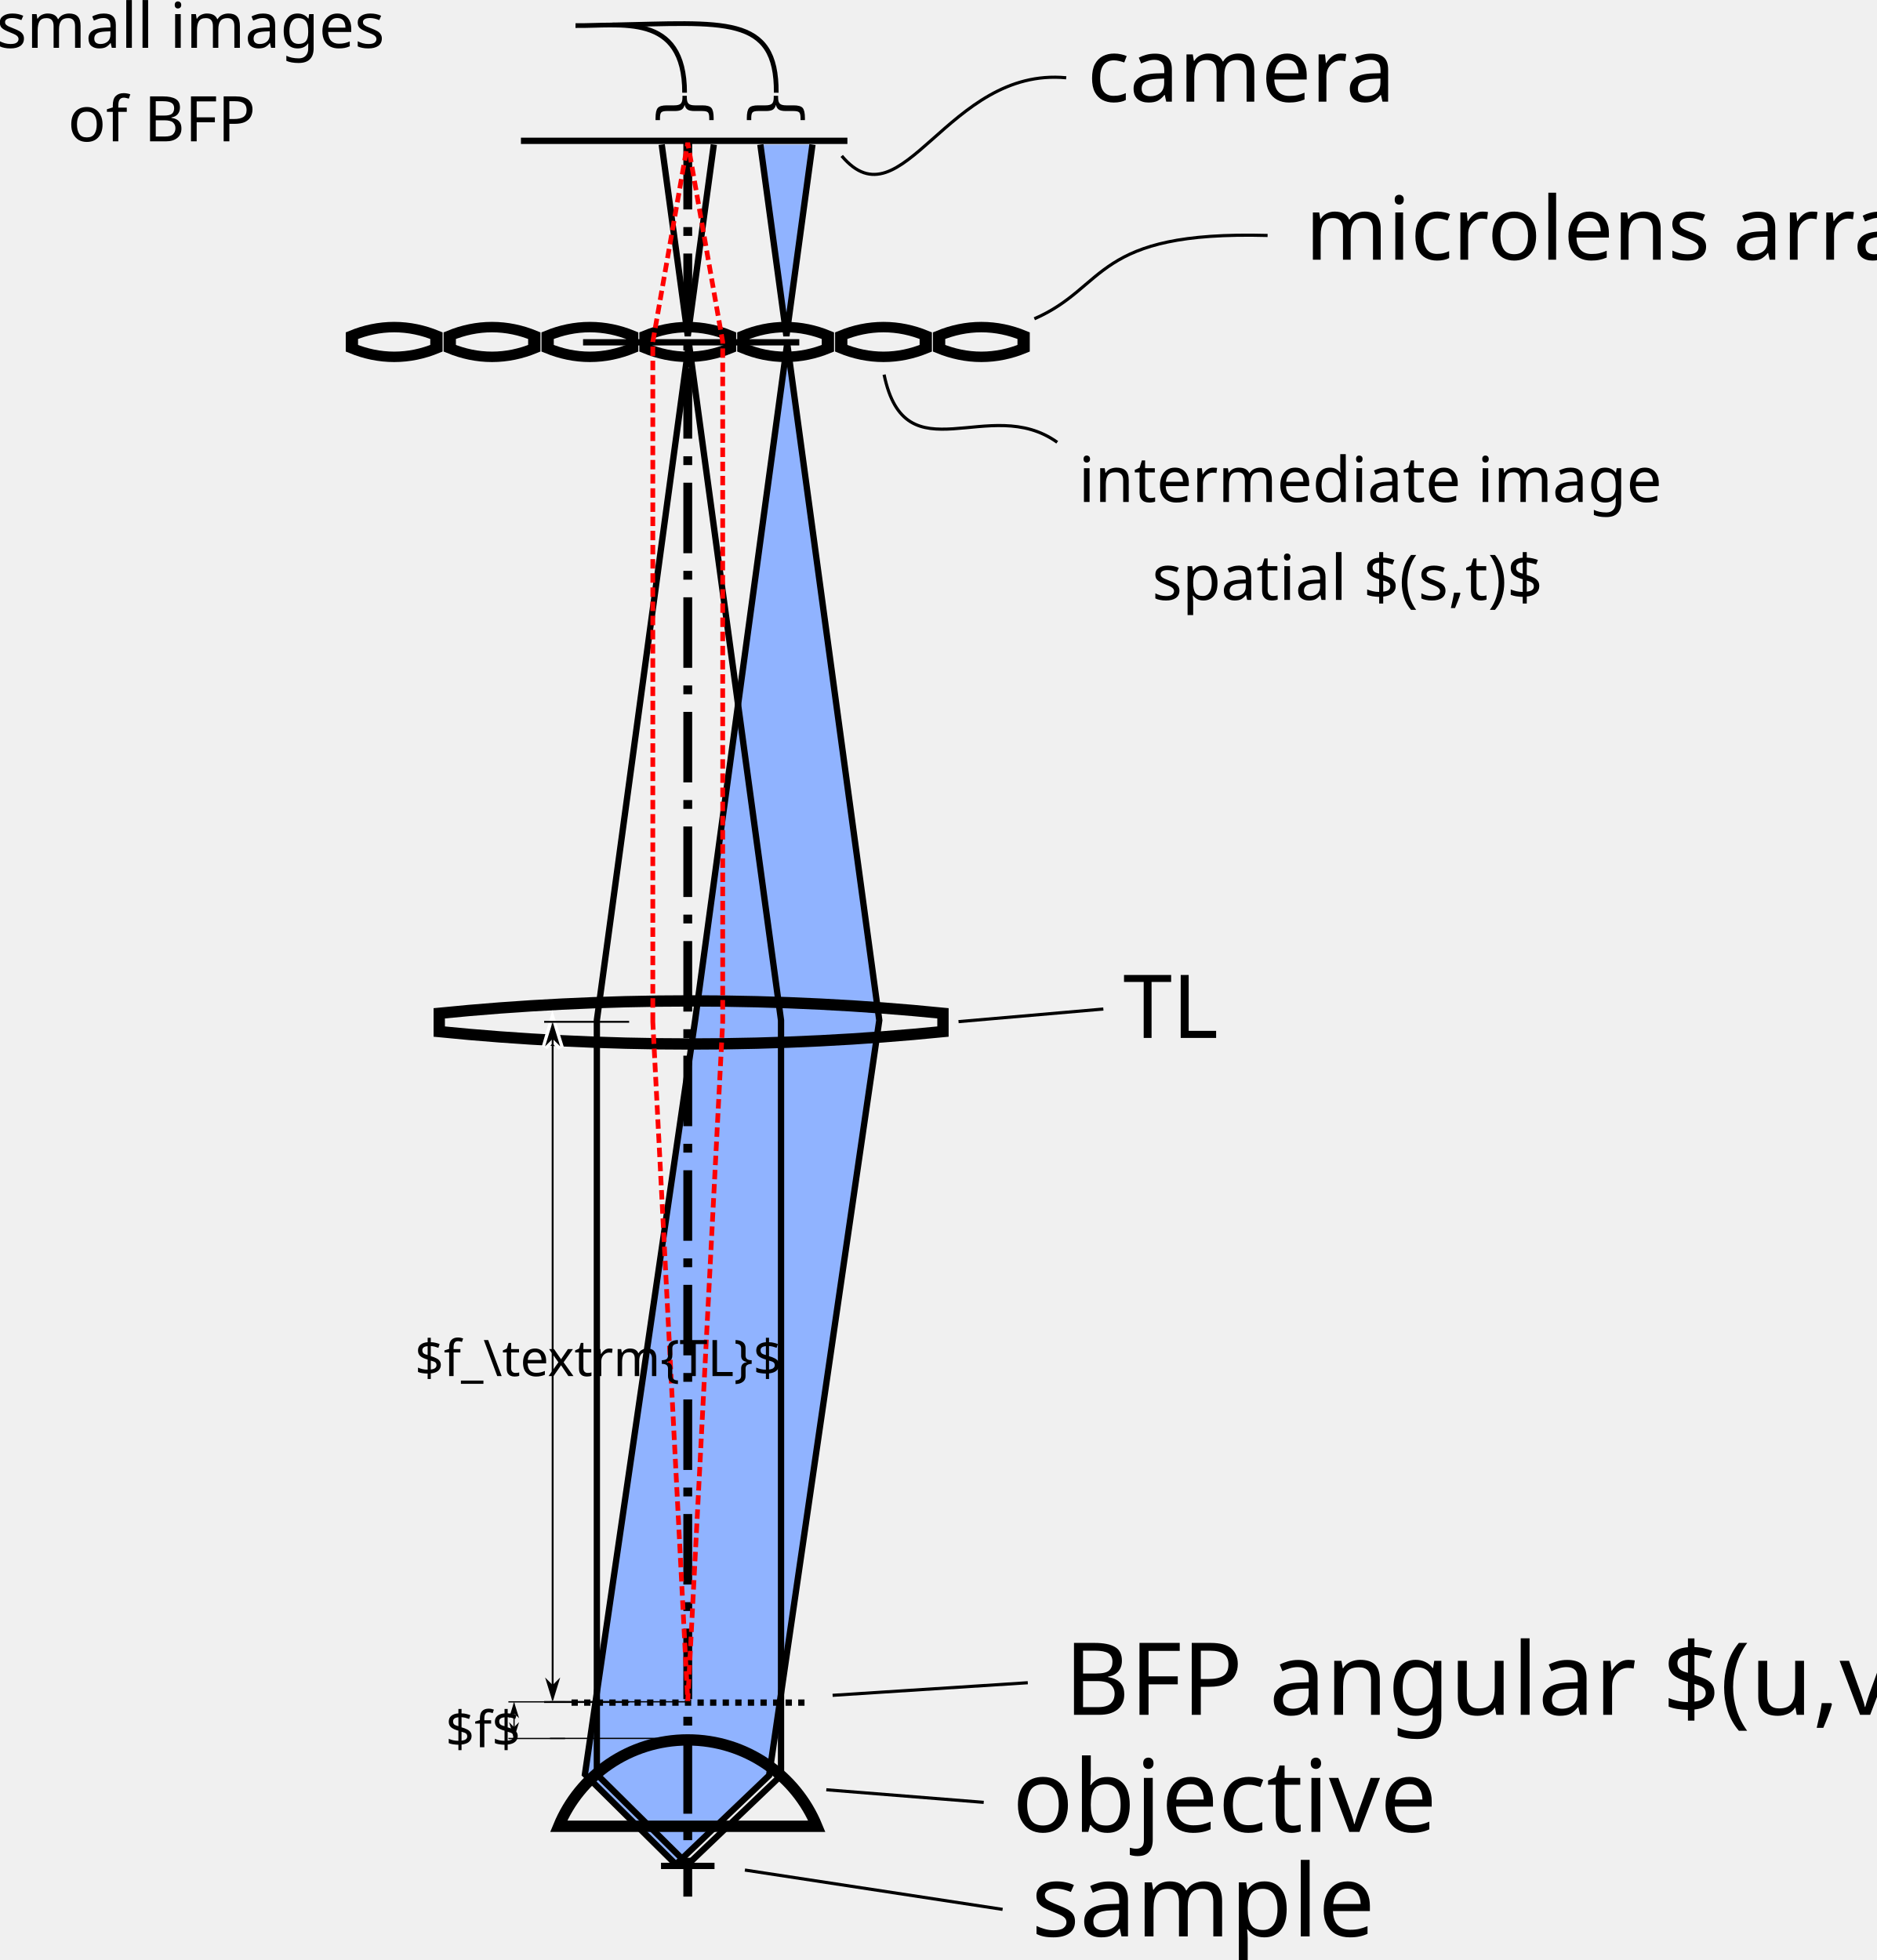
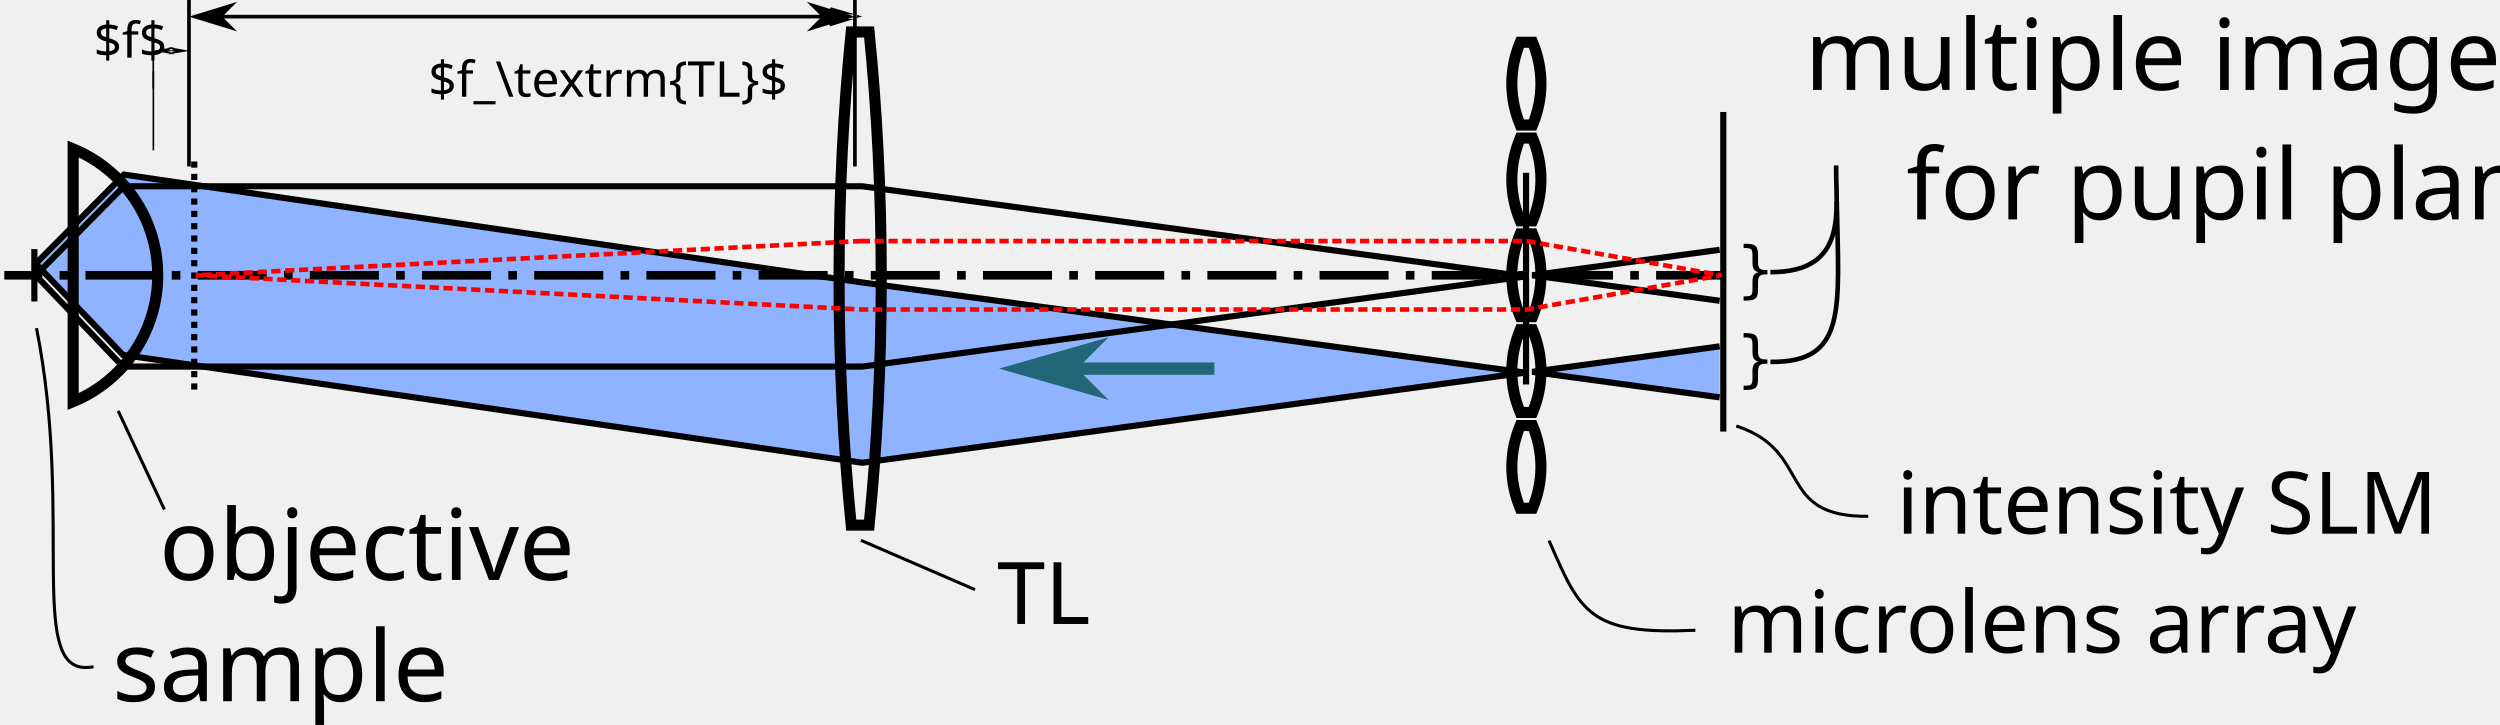
- <svg xmlns="http://www.w3.org/2000/svg" width="298.029" height="311.3" id="svg2" version="1.1">
+ <svg xmlns="http://www.w3.org/2000/svg" width="405.564" height="117.508" id="svg2" version="1.1">
  <defs id="defs4">
-     <marker orient="auto" refY="0" refX="0" id="TriangleOutL" style="overflow:visible">
-       <path id="path3945" d="m 5.77,0 -8.65,5 0,-10 8.65,5 z" style="fill-rule:evenodd;stroke:#000000;stroke-width:1pt;marker-start:none" transform="scale(0.8,0.8)" />
+     <marker style="overflow:visible" id="TriangleOutL" refX="0" refY="0" orient="auto">
+       <path transform="scale(0.8,0.8)" style="fill-rule:evenodd;stroke:#000000;stroke-width:1pt;marker-start:none" d="m 5.77,0 -8.65,5 0,-10 8.65,5 z" id="path3945" />
    </marker>
-     <marker orient="auto" refY="0" refX="0" id="Arrow2Lend" style="overflow:visible">
-       <path id="path3823" style="font-size:12px;fill-rule:evenodd;stroke-width:0.625;stroke-linejoin:round" d="M 8.719,4.034 -2.207,0.016 8.719,-4.002 c -1.745,2.372 -1.735,5.617 -6e-7,8.035 z" transform="matrix(-1.1,0,0,-1.1,-1.1,0)" />
+     <marker style="overflow:visible" id="Arrow2Lend" refX="0" refY="0" orient="auto">
+       <path transform="matrix(-1.1,0,0,-1.1,-1.1,0)" d="M 8.719,4.034 -2.207,0.016 8.719,-4.002 c -1.745,2.372 -1.735,5.617 -6e-7,8.035 z" style="font-size:12px;fill-rule:evenodd;stroke-width:0.625;stroke-linejoin:round" id="path3823" />
    </marker>
-     <marker orient="auto" refY="0" refX="0" id="Arrow1Mend" style="overflow:visible">
-       <path id="path3811" d="M 0,0 5,-5 -12.5,0 5,5 0,0 z" style="fill-rule:evenodd;stroke:#000000;stroke-width:1pt;marker-start:none" transform="matrix(-0.4,0,0,-0.4,-4,0)" />
+     <marker style="overflow:visible" id="Arrow1Mend" refX="0" refY="0" orient="auto">
+       <path transform="matrix(-0.4,0,0,-0.4,-4,0)" style="fill-rule:evenodd;stroke:#000000;stroke-width:1pt;marker-start:none" d="M 0,0 5,-5 -12.5,0 5,5 0,0 z" id="path3811" />
    </marker>
-     <marker orient="auto" refY="0" refX="0" id="Arrow1Lend" style="overflow:visible">
-       <path id="path3805" d="M 0,0 5,-5 -12.5,0 5,5 0,0 z" style="fill-rule:evenodd;stroke:#000000;stroke-width:1pt;marker-start:none" transform="matrix(-0.8,0,0,-0.8,-10,0)" />
+     <marker style="overflow:visible" id="Arrow1Lend" refX="0" refY="0" orient="auto">
+       <path transform="matrix(-0.8,0,0,-0.8,-10,0)" style="fill-rule:evenodd;stroke:#000000;stroke-width:1pt;marker-start:none" d="M 0,0 5,-5 -12.5,0 5,5 0,0 z" id="path3805" />
    </marker>
-     <marker orient="auto" refY="0" refX="0" id="Arrow2Mend" style="overflow:visible">
-       <path id="path3829" style="font-size:12px;fill-rule:evenodd;stroke-width:0.625;stroke-linejoin:round" d="M 8.719,4.034 -2.207,0.016 8.719,-4.002 c -1.745,2.372 -1.735,5.617 -6e-7,8.035 z" transform="scale(-0.6,-0.6)" />
+     <marker style="overflow:visible" id="Arrow2Mend" refX="0" refY="0" orient="auto">
+       <path transform="scale(-0.6,-0.6)" d="M 8.719,4.034 -2.207,0.016 8.719,-4.002 c -1.745,2.372 -1.735,5.617 -6e-7,8.035 z" style="font-size:12px;fill-rule:evenodd;stroke-width:0.625;stroke-linejoin:round" id="path3829" />
    </marker>
-     <marker style="overflow:visible" id="DistanceStart" refX="0" refY="0" orient="auto">
+     <marker orient="auto" refY="0" refX="0" id="DistanceStart" style="overflow:visible">
      <g id="g2300">
-         <path style="fill:none;stroke:#ffffff;stroke-width:1.15;stroke-linecap:square" d="M 0,0 2,0" id="path2306" />
-         <path style="fill:#000000;fill-rule:evenodd;stroke:none" d="M 0,0 13,4 9,0 13,-4 0,0 z" id="path2302" />
-         <path style="fill:none;stroke:#000000;stroke-width:1;stroke-linecap:square" d="M 0,-4 0,40" id="path2304" />
+         <path id="path2306" d="M 0,0 2,0" style="fill:none;stroke:#ffffff;stroke-width:1.15;stroke-linecap:square" />
+         <path id="path2302" d="M 0,0 13,4 9,0 13,-4 0,0 z" style="fill:#000000;fill-rule:evenodd;stroke:none" />
+         <path id="path2304" d="M 0,-4 0,40" style="fill:none;stroke:#000000;stroke-width:1;stroke-linecap:square" />
      </g>
    </marker>
-     <marker style="overflow:visible" id="DistanceEnd" refX="0" refY="0" orient="auto">
+     <marker orient="auto" refY="0" refX="0" id="DistanceEnd" style="overflow:visible">
      <g id="g3858">
-         <path style="fill:none;stroke:#ffffff;stroke-width:1.15;stroke-linecap:square" d="M 0,0 -2,0" id="path2316" />
-         <path style="fill:#000000;fill-rule:evenodd;stroke:none" d="M 0,0 -13,4 -9,0 -13,-4 0,0 z" id="path2312" />
-         <path style="fill:none;stroke:#000000;stroke-width:1;stroke-linecap:square" d="M 0,-4 0,40" id="path2314" />
+         <path id="path2316" d="M 0,0 -2,0" style="fill:none;stroke:#ffffff;stroke-width:1.15;stroke-linecap:square" />
+         <path id="path2312" d="M 0,0 -13,4 -9,0 -13,-4 0,0 z" style="fill:#000000;fill-rule:evenodd;stroke:none" />
+         <path id="path2314" d="M 0,-4 0,40" style="fill:none;stroke:#000000;stroke-width:1;stroke-linecap:square" />
      </g>
    </marker>
-     <marker orient="auto" refY="0" refX="0" id="DiamondMstart" style="overflow:visible">
-       <path id="path3894" d="M 0,-7.071 -7.071,0 0,7.071 7.071,0 0,-7.071 z" style="fill-rule:evenodd;stroke:#000000;stroke-width:1pt;marker-start:none" transform="matrix(0.4,0,0,0.4,2.6,0)" />
+     <marker style="overflow:visible" id="DiamondMstart" refX="0" refY="0" orient="auto">
+       <path transform="matrix(0.4,0,0,0.4,2.6,0)" style="fill-rule:evenodd;stroke:#000000;stroke-width:1pt;marker-start:none" d="M 0,-7.071 -7.071,0 0,7.071 7.071,0 0,-7.071 z" id="path3894" />
    </marker>
-     <marker style="overflow:visible" id="DistanceStart-0" refX="0" refY="0" orient="auto">
+     <marker orient="auto" refY="0" refX="0" id="DistanceStart-0" style="overflow:visible">
      <g id="g2300-6">
-         <path style="fill:none;stroke:#ffffff;stroke-width:1.15;stroke-linecap:square" d="M 0,0 2,0" id="path2306-8" />
-         <path style="fill:#000000;fill-rule:evenodd;stroke:none" d="M 0,0 13,4 9,0 13,-4 0,0 z" id="path2302-9" />
-         <path style="fill:none;stroke:#000000;stroke-width:1;stroke-linecap:square" d="M 0,-4 0,40" id="path2304-2" />
+         <path id="path2306-8" d="M 0,0 2,0" style="fill:none;stroke:#ffffff;stroke-width:1.15;stroke-linecap:square" />
+         <path id="path2302-9" d="M 0,0 13,4 9,0 13,-4 0,0 z" style="fill:#000000;fill-rule:evenodd;stroke:none" />
+         <path id="path2304-2" d="M 0,-4 0,40" style="fill:none;stroke:#000000;stroke-width:1;stroke-linecap:square" />
      </g>
    </marker>
-     <marker style="overflow:visible" id="DistanceEnd-6" refX="0" refY="0" orient="auto">
+     <marker orient="auto" refY="0" refX="0" id="DistanceEnd-6" style="overflow:visible">
      <g id="g3858-6">
-         <path style="fill:none;stroke:#ffffff;stroke-width:1.15;stroke-linecap:square" d="M 0,0 -2,0" id="path2316-4" />
-         <path style="fill:#000000;fill-rule:evenodd;stroke:none" d="M 0,0 -13,4 -9,0 -13,-4 0,0 z" id="path2312-9" />
-         <path style="fill:none;stroke:#000000;stroke-width:1;stroke-linecap:square" d="M 0,-4 0,40" id="path2314-5" />
+         <path id="path2316-4" d="M 0,0 -2,0" style="fill:none;stroke:#ffffff;stroke-width:1.15;stroke-linecap:square" />
+         <path id="path2312-9" d="M 0,0 -13,4 -9,0 -13,-4 0,0 z" style="fill:#000000;fill-rule:evenodd;stroke:none" />
+         <path id="path2314-5" d="M 0,-4 0,40" style="fill:none;stroke:#000000;stroke-width:1;stroke-linecap:square" />
      </g>
    </marker>
-     <marker style="overflow:visible" id="marker6828" refX="0" refY="0" orient="auto">
+     <marker orient="auto" refY="0" refX="0" id="marker6828" style="overflow:visible">
      <g id="g6830">
-         <path style="fill:none;stroke:#ffffff;stroke-width:1.15;stroke-linecap:square" d="M 0,0 2,0" id="path6832" />
-         <path style="fill:#000000;fill-rule:evenodd;stroke:none" d="M 0,0 13,4 9,0 13,-4 0,0 z" id="path6834" />
-         <path style="fill:none;stroke:#000000;stroke-width:1;stroke-linecap:square" d="M 0,-4 0,40" id="path6836" />
+         <path id="path6832" d="M 0,0 2,0" style="fill:none;stroke:#ffffff;stroke-width:1.15;stroke-linecap:square" />
+         <path id="path6834" d="M 0,0 13,4 9,0 13,-4 0,0 z" style="fill:#000000;fill-rule:evenodd;stroke:none" />
+         <path id="path6836" d="M 0,-4 0,40" style="fill:none;stroke:#000000;stroke-width:1;stroke-linecap:square" />
      </g>
    </marker>
-     <marker style="overflow:visible" id="marker6838" refX="0" refY="0" orient="auto">
+     <marker orient="auto" refY="0" refX="0" id="marker6838" style="overflow:visible">
      <g id="g6840">
-         <path style="fill:none;stroke:#ffffff;stroke-width:1.15;stroke-linecap:square" d="M 0,0 -2,0" id="path6842" />
-         <path style="fill:#000000;fill-rule:evenodd;stroke:none" d="M 0,0 -13,4 -9,0 -13,-4 0,0 z" id="path6844" />
-         <path style="fill:none;stroke:#000000;stroke-width:1;stroke-linecap:square" d="M 0,-4 0,40" id="path6846" />
+         <path id="path6842" d="M 0,0 -2,0" style="fill:none;stroke:#ffffff;stroke-width:1.15;stroke-linecap:square" />
+         <path id="path6844" d="M 0,0 -13,4 -9,0 -13,-4 0,0 z" style="fill:#000000;fill-rule:evenodd;stroke:none" />
+         <path id="path6846" d="M 0,-4 0,40" style="fill:none;stroke:#000000;stroke-width:1;stroke-linecap:square" />
      </g>
    </marker>
-     <marker orient="auto" refY="0" refX="0" id="Arrow1Mend-9" style="overflow:visible">
-       <path id="path3811-4" d="M 0,0 5,-5 -12.5,0 5,5 0,0 z" style="fill-rule:evenodd;stroke:#000000;stroke-width:1pt;marker-start:none" transform="matrix(-0.4,0,0,-0.4,-4,0)" />
+     <marker style="overflow:visible" id="Arrow1Mend-9" refX="0" refY="0" orient="auto">
+       <path transform="matrix(-0.4,0,0,-0.4,-4,0)" style="fill-rule:evenodd;stroke:#000000;stroke-width:1pt;marker-start:none" d="M 0,0 5,-5 -12.5,0 5,5 0,0 z" id="path3811-4" />
+     </marker>
+     <marker style="overflow:visible" id="Arrow1Mend-9z" refX="0" refY="0" orient="auto">
+       <path transform="matrix(-0.4,0,0,-0.4,-4,0)" style="fill:#216778;fill-rule:evenodd;stroke:#216778;stroke-width:1pt;marker-start:none" d="M 0,0 5,-5 -12.5,0 5,5 0,0 z" id="path4423" />
    </marker>
  </defs>
-   <g id="layer4" style="opacity:1;display:inline" transform="translate(55.27052,47.37959)" />
-   <g id="layer3" style="display:inline" transform="translate(55.27052,47.37959)" />
-   <g id="layer1" style="display:inline" transform="translate(-87.20923,39.68783)">
-     <text xml:space="preserve" style="font-size:13px;font-style:normal;font-variant:normal;font-weight:normal;font-stretch:normal;line-height:125%;letter-spacing:0px;word-spacing:0px;fill:#000000;fill-opacity:1;stroke:none;font-family:Gentium;-inkscape-font-specification:Gentium;opacity:1" x="259" y="125.362" id="text3987">
-       <tspan id="tspan3989" x="259" y="125.362" />
+   <g transform="translate(52.53716,-23.82767)" style="display:inline" id="layer4" />
+   <g transform="translate(52.53716,-23.82767)" style="display:inline" id="layer3" />
+   <g transform="translate(-89.94258,-31.51942)" style="display:inline" id="layer1">
+     <text transform="matrix(0,1,-1,0,0,0)" id="text3987" y="-226.824" x="138.738" style="font-size:13px;font-style:normal;font-variant:normal;font-weight:normal;font-stretch:normal;line-height:125%;letter-spacing:0px;word-spacing:0px;fill:#000000;fill-opacity:1;stroke:none;font-family:Gentium;-inkscape-font-specification:Gentium" xml:space="preserve">
+       <tspan y="-226.824" x="138.738" id="tspan3989" />
    </text>
-     <text xml:space="preserve" style="font-size:16px;font-style:normal;font-variant:normal;font-weight:normal;font-stretch:normal;line-height:125%;letter-spacing:0px;word-spacing:0px;fill:#000000;fill-opacity:1;stroke:none;font-family:Gentium;-inkscape-font-specification:Gentium;opacity:1" x="248" y="251.266" id="text3995">
-       <tspan id="tspan3997" x="248" y="251.266">objective</tspan>
+     <text id="text3995" y="125.598" x="115.764" style="font-size:16px;font-style:normal;font-variant:normal;font-weight:normal;font-stretch:normal;line-height:125%;letter-spacing:0px;word-spacing:0px;fill:#000000;fill-opacity:1;stroke:none;font-family:Gentium;-inkscape-font-specification:Gentium" xml:space="preserve">
+       <tspan y="125.598" x="115.764" id="tspan3997">objective</tspan>
    </text>
-     <text xml:space="preserve" style="font-size:16px;font-style:normal;font-variant:normal;font-weight:normal;font-stretch:normal;line-height:125%;letter-spacing:0px;word-spacing:0px;fill:#000000;fill-opacity:1;stroke:none;font-family:Gentium;-inkscape-font-specification:Gentium;opacity:1" x="251" y="267.862" id="text3999">
-       <tspan id="tspan4001" x="251" y="267.862">sample</tspan>
+     <text id="text3999" y="145.277" x="108.144" style="font-size:16px;font-style:normal;font-variant:normal;font-weight:normal;font-stretch:normal;line-height:125%;letter-spacing:0px;word-spacing:0px;fill:#000000;fill-opacity:1;stroke:none;font-family:Gentium;-inkscape-font-specification:Gentium" xml:space="preserve">
+       <tspan y="145.277" x="108.144" id="tspan4001">sample</tspan>
    </text>
-     <path style="fill:#90b3ff;fill-opacity:1;stroke:#000000;stroke-width:1px;stroke-linecap:butt;stroke-linejoin:miter;stroke-opacity:1;display:inline;opacity:1" d="m 180.105,242.126 17.5,-119.764 14.625,-107.5 14.625,107.5 -17.5,119.941 -14.802,14.134 z" id="path3985-5" />
-     <path style="opacity:1;fill:none;fill-opacity:1;stroke:#000000;stroke-width:1px;stroke-linecap:butt;stroke-linejoin:miter;stroke-opacity:1;display:inline" d="m 182,242.126 0,-119.764 14.625,-107.5 14.625,107.5 0,119.941 -14.802,14.134 z" id="path3985" />
-     <path style="fill:none;stroke:none;opacity:1" id="path2985" d="m 209.78,207.254 c 16.705,3.204 23.252,9.357 15.651,14.708" />
-     <path style="fill:none;stroke:#000000;stroke-width:1.8;stroke-miterlimit:4;stroke-opacity:1;stroke-dasharray:none;stroke-dashoffset:0;opacity:1" d="m 196.438,236.656 c -9.254,0 -17.19,5.658 -20.5,13.719 l 41,0 c -3.309,-8.062 -11.245,-13.719 -20.5,-13.719 z" id="path3759" />
-     <path style="fill:none;stroke:#000000;stroke-width:1.8;stroke-miterlimit:4;stroke-opacity:1;stroke-dasharray:none;stroke-dashoffset:0;opacity:1" d="m 196.969,119.281 c -13.992,0 -27.429,0.704 -40,1.969 l 0,2.906 c 12.571,1.262 26.011,1.969 40,1.969 13.983,0 27.439,-0.708 40,-1.969 l 0,-2.906 c -12.561,-1.263 -26.014,-1.969 -40,-1.969 z" id="path3763" />
-     <path style="opacity:1;fill:none;fill-opacity:1;stroke:#000000;stroke-width:1px;stroke-linecap:butt;stroke-linejoin:miter;stroke-opacity:1;display:inline" d="m 192.301,-16.729 4.137,30.408 4.137,-30.408" id="path3985-0" />
-     <path style="fill:none;stroke:#000000;stroke-width:1.4;stroke-linecap:butt;stroke-linejoin:miter;stroke-miterlimit:4;stroke-opacity:1;stroke-dasharray:11.2, 2.8, 1.4, 2.8;stroke-dashoffset:0;marker-start:none;opacity:1" d="m 196.438,-17.621 0,279.165" id="path3784" />
-     <path style="opacity:1;fill:#90b3ff;fill-opacity:1;stroke:#000000;stroke-width:1px;stroke-linecap:butt;stroke-linejoin:miter;stroke-opacity:1;display:inline" d="m 207.968,-16.729 4.137,30.408 4.137,-30.408" id="path3985-0-3" />
-     <path style="fill:none;stroke:#000000;stroke-width:1px;stroke-linecap:butt;stroke-linejoin:miter;stroke-opacity:1;opacity:1" d="m 179.809,14.679 34.342,0" id="path3978" />
-     <path style="fill:none;stroke:#000000;stroke-width:1px;stroke-linecap:butt;stroke-linejoin:miter;stroke-opacity:1;opacity:1" d="m 192.188,256.669 8.5,0" id="path3001" />
-     <path style="fill:none;stroke:#000000;stroke-width:1;stroke-linecap:butt;stroke-linejoin:miter;stroke-miterlimit:4;stroke-opacity:1;stroke-dasharray:1, 1;stroke-dashoffset:0;opacity:1" d="m 177.98,230.731 38,0" id="path3003" />
-     <text xml:space="preserve" style="font-size:16px;font-style:normal;font-variant:normal;font-weight:normal;font-stretch:normal;line-height:125%;letter-spacing:0px;word-spacing:0px;fill:#000000;fill-opacity:1;stroke:none;font-family:Gentium;-inkscape-font-specification:Gentium;opacity:1" x="256.23" y="232.669" id="text3773">
-       <tspan id="tspan3775" x="256.23" y="232.669">BFP angular $(u,v)$</tspan>
+     <path id="path3985-5" d="m 110.06,59.843 119.764,17.5 107.5,14.625 -107.5,14.625 -119.941,-17.5 -14.134,-14.802 z" style="fill:#90b3ff;fill-opacity:1;stroke:#000000;stroke-width:1px;stroke-linecap:butt;stroke-linejoin:miter;stroke-opacity:1;display:inline" />
+     <path id="path3985" d="m 110.06,61.738 119.764,0 107.5,14.625 -107.5,14.625 -119.941,0 -14.134,-14.802 z" style="fill:none;stroke:#000000;stroke-width:1px;stroke-linecap:butt;stroke-linejoin:miter;stroke-opacity:1;display:inline" />
+     <path transform="matrix(0,1,-1,0,352.186,-120.2616)" d="m 209.78,207.254 c 16.705,3.204 23.252,9.357 15.651,14.708" id="path2985" style="fill:none;stroke:none" />
+     <path id="path3759" d="m 115.53,76.176 c 0,-9.254 -5.658,-17.19 -13.719,-20.5 l 0,41 c 8.062,-3.309 13.719,-11.245 13.719,-20.5 z" style="fill:none;stroke:#000000;stroke-width:1.8;stroke-miterlimit:4;stroke-opacity:1;stroke-dasharray:none;stroke-dashoffset:0" />
+     <path id="path3763" d="m 232.905,76.707 c 0,-13.992 -0.704,-27.429 -1.969,-40 l -2.906,0 c -1.262,12.571 -1.969,26.011 -1.969,40 0,13.983 0.708,27.439 1.969,40 l 2.906,0 c 1.263,-12.561 1.969,-26.014 1.969,-40 z" style="fill:none;stroke:#000000;stroke-width:1.8;stroke-miterlimit:4;stroke-opacity:1;stroke-dasharray:none;stroke-dashoffset:0" />
+     <path id="path3985-0" d="m 368.915,72.039 -30.408,4.137 30.408,4.137" style="fill:none;stroke:#000000;stroke-width:1px;stroke-linecap:butt;stroke-linejoin:miter;stroke-opacity:1;display:inline" />
+     <path id="path3784" d="m 369.807,76.176 -279.165,0" style="fill:none;stroke:#000000;stroke-width:1.4;stroke-linecap:butt;stroke-linejoin:miter;stroke-miterlimit:4;stroke-opacity:1;stroke-dasharray:11.2, 2.8, 1.4, 2.8;stroke-dashoffset:0;marker-start:none" />
+     <path id="path3985-0-3" d="m 368.915,87.706 -30.408,4.137 30.408,4.137" style="fill:#90b3ff;fill-opacity:1;stroke:#000000;stroke-width:1px;stroke-linecap:butt;stroke-linejoin:miter;stroke-opacity:1;display:inline" />
+     <path id="path3978" d="m 337.507,59.547 0,34.342" style="fill:none;stroke:#000000;stroke-width:1px;stroke-linecap:butt;stroke-linejoin:miter;stroke-opacity:1" />
+     <path id="path3001" d="m 95.517,71.926 0,8.5" style="fill:none;stroke:#000000;stroke-width:1px;stroke-linecap:butt;stroke-linejoin:miter;stroke-opacity:1" />
+     <path id="path3003" d="m 121.455,57.718 0,38" style="fill:none;stroke:#000000;stroke-width:1;stroke-linecap:butt;stroke-linejoin:miter;stroke-miterlimit:4;stroke-opacity:1;stroke-dasharray:1, 1;stroke-dashoffset:0" />
+     <text id="text7295" y="132.743" x="251.712" style="font-size:14px;font-style:normal;font-variant:normal;font-weight:normal;font-stretch:normal;line-height:125%;letter-spacing:0px;word-spacing:0px;fill:#000000;fill-opacity:1;stroke:none;font-family:Gentium;-inkscape-font-specification:Gentium" xml:space="preserve">
+       <tspan y="132.743" x="251.712" id="tspan7297">TL</tspan>
    </text>
-     <text xml:space="preserve" style="font-size:14px;font-style:normal;font-variant:normal;font-weight:normal;font-stretch:normal;line-height:125%;letter-spacing:0px;word-spacing:0px;fill:#000000;fill-opacity:1;stroke:none;font-family:Gentium;-inkscape-font-specification:Gentium;opacity:1" x="265.581" y="125.164" id="text7295">
-       <tspan id="tspan7297" x="265.581" y="125.164">TL</tspan>
-     </text>
-     <flowRoot xml:space="preserve" id="flowRoot9099" style="font-size:8px;font-style:normal;font-variant:normal;font-weight:normal;font-stretch:normal;line-height:125%;letter-spacing:0px;word-spacing:0px;fill:#000000;fill-opacity:1;stroke:none;font-family:Gentium;-inkscape-font-specification:Gentium;opacity:1" transform="translate(142.4797,-34.30945)">
+     <flowRoot transform="matrix(0,1,-1,0,386.4954,22.21814)" style="font-size:8px;font-style:normal;font-variant:normal;font-weight:normal;font-stretch:normal;line-height:125%;letter-spacing:0px;word-spacing:0px;fill:#000000;fill-opacity:1;stroke:none;font-family:Gentium;-inkscape-font-specification:Gentium" id="flowRoot9099" xml:space="preserve">
      <flowRegion id="flowRegion9101">
-         <rect id="rect9103" width="70.5" height="81" x="83" y="247.73" />
+         <rect y="247.73" x="83" height="81" width="70.5" id="rect9103" />
      </flowRegion>
      <flowPara id="flowPara9105" />
    </flowRoot>
-     <path style="fill:none;stroke:#000000;stroke-width:0.5;stroke-linecap:butt;stroke-linejoin:miter;stroke-opacity:1;opacity:1" d="m 97,220.249 -31,2" id="path9499" transform="translate(153.4405,7.324853)" />
-     <path style="fill:none;stroke:#000000;stroke-width:0.5;stroke-linecap:butt;stroke-linejoin:miter;stroke-opacity:1;opacity:1" d="m 90,239.249 -25,-2" id="path9503" transform="translate(153.4405,7.324853)" />
-     <path style="fill:none;stroke:#000000;stroke-width:0.5;stroke-linecap:butt;stroke-linejoin:miter;stroke-opacity:1;opacity:1" d="m 109,113.249 -23,2" id="path9505" transform="translate(153.4405,7.324853)" />
-     <path style="fill:none;stroke:#000000;stroke-width:0.5;stroke-linecap:butt;stroke-linejoin:miter;stroke-opacity:1;opacity:1" d="m 246.441,263.574 -40.931,-6.25" id="path9517" />
-     <g id="g3236" transform="matrix(1.176551,0,0,1,-369.2746,-38.94911)" style="opacity:1">
-       <path id="path3763-9" d="m 441.191,51.213 c -1.996,0 -3.912,0.486 -5.705,1.359 l 0,2.005 c 1.793,0.871 3.71,1.359 5.705,1.359 1.994,0 3.914,-0.489 5.705,-1.359 l 0,-2.005 c -1.792,-0.872 -3.711,-1.359 -5.705,-1.359 z" style="fill:none;stroke:#000000;stroke-width:1.659;stroke-miterlimit:4;stroke-opacity:1;stroke-dasharray:none;stroke-dashoffset:0;display:inline" />
-       <path id="path3763-9-3" d="m 467.612,51.213 c -1.996,0 -3.912,0.486 -5.705,1.359 l 0,2.005 c 1.793,0.871 3.71,1.359 5.705,1.359 1.994,0 3.914,-0.489 5.705,-1.359 l 0,-2.005 c -1.792,-0.872 -3.711,-1.359 -5.705,-1.359 z" style="fill:none;stroke:#000000;stroke-width:1.659;stroke-miterlimit:4;stroke-opacity:1;stroke-dasharray:none;stroke-dashoffset:0;display:inline" />
-       <path id="path3763-9-1" d="m 480.822,51.213 c -1.996,0 -3.912,0.486 -5.705,1.359 l 0,2.005 c 1.793,0.871 3.71,1.359 5.705,1.359 1.994,0 3.914,-0.489 5.705,-1.359 l 0,-2.005 c -1.792,-0.872 -3.711,-1.359 -5.705,-1.359 z" style="fill:none;stroke:#000000;stroke-width:1.659;stroke-miterlimit:4;stroke-opacity:1;stroke-dasharray:none;stroke-dashoffset:0;display:inline" />
-       <path id="path3763-9-9" d="m 494.033,51.213 c -1.996,0 -3.912,0.486 -5.705,1.359 l 0,2.005 c 1.793,0.871 3.71,1.359 5.705,1.359 1.994,0 3.914,-0.489 5.705,-1.359 l 0,-2.005 c -1.792,-0.872 -3.711,-1.359 -5.705,-1.359 z" style="fill:none;stroke:#000000;stroke-width:1.659;stroke-miterlimit:4;stroke-opacity:1;stroke-dasharray:none;stroke-dashoffset:0;display:inline" />
-       <path id="path3763-9-4" d="m 507.244,51.213 c -1.996,0 -3.912,0.486 -5.705,1.359 l 0,2.005 c 1.793,0.871 3.71,1.359 5.705,1.359 1.994,0 3.914,-0.489 5.705,-1.359 l 0,-2.005 c -1.792,-0.872 -3.711,-1.359 -5.705,-1.359 z" style="fill:none;stroke:#000000;stroke-width:1.659;stroke-miterlimit:4;stroke-opacity:1;stroke-dasharray:none;stroke-dashoffset:0;display:inline" />
-       <path id="path3763-9-7" d="m 520.454,51.213 c -1.996,0 -3.912,0.486 -5.705,1.359 l 0,2.005 c 1.793,0.871 3.71,1.359 5.705,1.359 1.994,0 3.914,-0.489 5.705,-1.359 l 0,-2.005 c -1.792,-0.872 -3.711,-1.359 -5.705,-1.359 z" style="fill:none;stroke:#000000;stroke-width:1.659;stroke-miterlimit:4;stroke-opacity:1;stroke-dasharray:none;stroke-dashoffset:0;display:inline" />
-       <path id="path3763-9-8" d="m 454.401,51.213 c -1.996,0 -3.912,0.486 -5.705,1.359 l 0,2.005 c 1.793,0.871 3.71,1.359 5.705,1.359 1.994,0 3.914,-0.489 5.705,-1.359 l 0,-2.005 c -1.792,-0.872 -3.711,-1.359 -5.705,-1.359 z" style="fill:none;stroke:#000000;stroke-width:1.659;stroke-miterlimit:4;stroke-opacity:1;stroke-dasharray:none;stroke-dashoffset:0;display:inline" />
+     <path id="path9503" d="m 116.612,114.179 -7.5,-16" style="fill:none;stroke:#000000;stroke-width:0.5;stroke-linecap:butt;stroke-linejoin:miter;stroke-opacity:1" />
+     <path id="path9505" d="m 248.112,127.179 -18.5,-8" style="fill:none;stroke:#000000;stroke-width:0.5;stroke-linecap:butt;stroke-linejoin:miter;stroke-opacity:1" />
+     <path id="path9517" d="m 105.112,139.679 c -11.279,2.19 -3,-23.621 -9.25,-54.931" style="fill:none;stroke:#000000;stroke-width:0.5;stroke-linecap:butt;stroke-linejoin:miter;stroke-opacity:1" />
+     <path id="path3763-9-3" d="m 339.922,60.633 c 0,-2.348 -0.486,-4.603 -1.359,-6.713 l -2.005,0 c -0.871,2.11 -1.359,4.365 -1.359,6.713 0,2.347 0.489,4.605 1.359,6.713 l 2.005,0 c 0.872,-2.108 1.359,-4.366 1.359,-6.713 z" style="fill:none;stroke:#000000;stroke-width:1.8;stroke-miterlimit:4;stroke-opacity:1;stroke-dasharray:none;stroke-dashoffset:0;display:inline" />
+     <path id="path3763-9-1" d="m 339.922,76.176 c 0,-2.348 -0.486,-4.603 -1.359,-6.713 l -2.005,0 c -0.871,2.11 -1.359,4.365 -1.359,6.713 0,2.347 0.489,4.605 1.359,6.713 l 2.005,0 c 0.872,-2.108 1.359,-4.366 1.359,-6.713 z" style="fill:none;stroke:#000000;stroke-width:1.8;stroke-miterlimit:4;stroke-opacity:1;stroke-dasharray:none;stroke-dashoffset:0;display:inline" />
+     <path id="path3763-9-9" d="m 339.922,91.719 c 0,-2.348 -0.486,-4.603 -1.359,-6.713 l -2.005,0 c -0.871,2.11 -1.359,4.365 -1.359,6.713 0,2.347 0.489,4.605 1.359,6.713 l 2.005,0 c 0.872,-2.108 1.359,-4.366 1.359,-6.713 z" style="fill:none;stroke:#000000;stroke-width:1.8;stroke-miterlimit:4;stroke-opacity:1;stroke-dasharray:none;stroke-dashoffset:0;display:inline" />
+     <path id="path3763-9-4" d="m 339.922,107.262 c 0,-2.348 -0.486,-4.603 -1.359,-6.713 l -2.005,0 c -0.871,2.11 -1.359,4.365 -1.359,6.713 0,2.347 0.489,4.605 1.359,6.713 l 2.005,0 c 0.872,-2.108 1.359,-4.366 1.359,-6.713 z" style="fill:none;stroke:#000000;stroke-width:1.8;stroke-miterlimit:4;stroke-opacity:1;stroke-dasharray:none;stroke-dashoffset:0;display:inline" />
+     <path id="path3763-9-8" d="m 339.922,45.09 c 0,-2.348 -0.486,-4.603 -1.359,-6.713 l -2.005,0 c -0.871,2.11 -1.359,4.365 -1.359,6.713 0,2.347 0.489,4.605 1.359,6.713 l 2.005,0 c 0.872,-2.108 1.359,-4.366 1.359,-6.713 z" style="fill:none;stroke:#000000;stroke-width:1.8;stroke-miterlimit:4;stroke-opacity:1;stroke-dasharray:none;stroke-dashoffset:0;display:inline" />
+     <path id="path3978-5" d="m 369.507,49.681 0,51.848" style="fill:none;stroke:#000000;stroke-width:1px;stroke-linecap:butt;stroke-linejoin:miter;stroke-opacity:1;display:inline" />
+     <text id="text7295-6" y="118.095" x="397.612" style="font-size:14px;font-style:normal;font-variant:normal;font-weight:normal;font-stretch:normal;line-height:125%;letter-spacing:0px;word-spacing:0px;fill:#000000;fill-opacity:1;stroke:none;display:inline;font-family:Gentium;-inkscape-font-specification:Gentium" xml:space="preserve">
+       <tspan y="118.095" x="397.612" id="tspan7297-1">intensity SLM</tspan>
+     </text>
+     <text id="text7295-0" y="137.401" x="370.172" style="font-size:14px;font-style:normal;font-variant:normal;font-weight:normal;font-stretch:normal;line-height:125%;letter-spacing:0px;word-spacing:0px;fill:#000000;fill-opacity:1;stroke:none;display:inline;font-family:Gentium;-inkscape-font-specification:Gentium" xml:space="preserve">
+       <tspan y="137.401" x="370.172" id="tspan7297-6">microlens array</tspan>
+     </text>
+     <path id="path9505-3" d="m 364.977,133.765 c -17.242,0.776 -18.654,-2.851 -23.733,-14.543" style="fill:none;stroke:#000000;stroke-width:0.5;stroke-linecap:butt;stroke-linejoin:miter;stroke-opacity:1;display:inline" />
+     <path id="path9505-3-2" d="m 393.02,115.281 c -15.223,0.128 -8.812,-10.563 -21.409,-14.654" style="fill:none;stroke:#000000;stroke-width:0.5;stroke-linecap:butt;stroke-linejoin:miter;stroke-opacity:1;display:inline" />
+     <path id="path3092" d="m 229.574,70.626 108,0 31.625,5.55 -31.625,5.55 -108,0 -107.875,-5.55 z" style="fill:none;stroke:#ff0000;stroke-width:0.75;stroke-linecap:butt;stroke-linejoin:miter;stroke-miterlimit:4;stroke-opacity:1;stroke-dasharray:1.5, 0.75;stroke-dashoffset:0" />
+     <g id="text4082" style="font-size:10px;font-style:normal;font-weight:normal;line-height:125%;letter-spacing:0px;word-spacing:0px;fill:#000000;fill-opacity:1;stroke:none;font-family:Sans" transform="matrix(-1,0,0,-1,405.4885,82.72426)">
+       <path id="path4087" d="m 32.689,10.962 0,0.703 -0.303,0 c -0.811,-10e-7 -1.354,-0.12 -1.631,-0.361 C 30.482,11.063 30.346,10.583 30.346,9.863 l 0,-1.167 C 30.346,8.205 30.258,7.864 30.082,7.676 29.906,7.487 29.587,7.392 29.125,7.392 l -0.298,0 0,-0.698 0.298,0 c 0.465,3.3e-6 0.785,-0.093 0.957,-0.278 0.176,-0.189 0.264,-0.526 0.264,-1.011 l 0,-1.172 c -2e-6,-0.719 0.137,-1.198 0.41,-1.436 0.277,-0.241 0.82,-0.361 1.631,-0.361 l 0.303,0 0,0.698 -0.332,0 c -0.459,6.9e-6 -0.758,0.072 -0.898,0.215 -0.14,0.143 -0.21,0.444 -0.21,0.903 l 0,1.211 c -4e-6,0.511 -0.075,0.882 -0.225,1.113 -0.146,0.231 -0.399,0.387 -0.757,0.469 0.361,0.088 0.615,0.247 0.762,0.479 0.146,0.231 0.22,0.601 0.22,1.108 l 0,1.211 c -4e-6,0.459 0.07,0.76 0.21,0.903 0.14,0.143 0.439,0.215 0.898,0.215 l 0.332,0" />
    </g>
-     <path style="fill:none;stroke:#000000;stroke-width:1px;stroke-linecap:butt;stroke-linejoin:miter;stroke-opacity:1;display:inline;opacity:1" d="m 169.943,-17.321 51.848,0" id="path3978-5" />
-     <text xml:space="preserve" style="font-size:14px;font-style:normal;font-variant:normal;font-weight:normal;font-stretch:normal;line-height:125%;letter-spacing:0px;word-spacing:0px;fill:#000000;fill-opacity:1;stroke:none;display:inline;font-family:Gentium;-inkscape-font-specification:Gentium;opacity:1" x="259.884" y="-23.541" id="text7295-6">
-       <tspan id="tspan7297-1" x="259.884" y="-23.541">camera</tspan>
+     <g id="text4082-9" style="font-size:10px;font-style:normal;font-weight:normal;line-height:125%;letter-spacing:0px;word-spacing:0px;fill:#000000;fill-opacity:1;stroke:none;display:inline;font-family:Sans" transform="matrix(-1,0,0,-1,405.4885,97.22078)">
+       <path id="path4087-4" d="m 32.689,10.962 0,0.703 -0.303,0 c -0.811,-10e-7 -1.354,-0.12 -1.631,-0.361 C 30.482,11.063 30.346,10.583 30.346,9.863 l 0,-1.167 C 30.346,8.205 30.258,7.864 30.082,7.676 29.906,7.487 29.587,7.392 29.125,7.392 l -0.298,0 0,-0.698 0.298,0 c 0.465,3.3e-6 0.785,-0.093 0.957,-0.278 0.176,-0.189 0.264,-0.526 0.264,-1.011 l 0,-1.172 c -2e-6,-0.719 0.137,-1.198 0.41,-1.436 0.277,-0.241 0.82,-0.361 1.631,-0.361 l 0.303,0 0,0.698 -0.332,0 c -0.459,6.9e-6 -0.758,0.072 -0.898,0.215 -0.14,0.143 -0.21,0.444 -0.21,0.903 l 0,1.211 c -4e-6,0.511 -0.075,0.882 -0.225,1.113 -0.146,0.231 -0.399,0.387 -0.757,0.469 0.361,0.088 0.615,0.247 0.762,0.479 0.146,0.231 0.22,0.601 0.22,1.108 l 0,1.211 c -4e-6,0.459 0.07,0.76 0.21,0.903 0.14,0.143 0.439,0.215 0.898,0.215 l 0.332,0" />
+     </g>
+     <path id="path4114" d="m 377.145,75.674 c 12.853,0 10.547,-10.225 10.667,-17.324" style="fill:none;stroke:#000000;stroke-width:0.75;stroke-linecap:butt;stroke-linejoin:miter;stroke-opacity:1" />
+     <path id="path4116" d="m 377.145,90.229 c 12.472,0.109 11.101,-8.382 10.767,-26.05" style="fill:none;stroke:#000000;stroke-width:0.75;stroke-linecap:butt;stroke-linejoin:miter;stroke-opacity:1" />
+     <text id="text3215" y="46.112" x="382.709" style="font-size:16px;font-style:normal;font-variant:normal;font-weight:normal;font-stretch:normal;line-height:125%;letter-spacing:0px;word-spacing:0px;fill:#000000;fill-opacity:1;stroke:none;font-family:Gentium;-inkscape-font-specification:Gentium" xml:space="preserve">
+       <tspan y="46.112" x="382.709" id="tspan3217">multiple images</tspan>
    </text>
-     <text xml:space="preserve" style="font-size:14px;font-style:normal;font-variant:normal;font-weight:normal;font-stretch:normal;line-height:125%;letter-spacing:0px;word-spacing:0px;fill:#000000;fill-opacity:1;stroke:none;display:inline;font-family:Gentium;-inkscape-font-specification:Gentium;opacity:1" x="294.532" y="1.561" id="text7295-0">
-       <tspan id="tspan7297-6" x="294.532" y="1.561">microlens array</tspan>
+     <text id="text3219" y="67.112" x="399.209" style="font-size:16px;font-style:normal;font-variant:normal;font-weight:normal;font-stretch:normal;line-height:125%;letter-spacing:0px;word-spacing:0px;fill:#000000;fill-opacity:1;stroke:none;font-family:Gentium;-inkscape-font-specification:Gentium" xml:space="preserve">
+       <tspan y="67.112" x="399.209" id="tspan3221">for pupil plane</tspan>
    </text>
-     <path style="fill:none;stroke:#000000;stroke-width:0.5;stroke-linecap:butt;stroke-linejoin:miter;stroke-opacity:1;display:inline;opacity:1" d="M 288.527,-2.291 C 260.803,-3.048 263.176,5.863 251.484,10.942" id="path9505-3" />
-     <path style="fill:none;stroke:#000000;stroke-width:0.5;stroke-linecap:butt;stroke-linejoin:miter;stroke-opacity:1;display:inline;opacity:1" d="m 256.543,-27.334 c -18.872,-1.777 -26.063,23.812 -35.654,12.409" id="path9505-3-2" />
-     <text xml:space="preserve" style="font-size:10px;font-style:normal;font-weight:normal;line-height:125%;letter-spacing:0px;word-spacing:0px;fill:#000000;fill-opacity:1;stroke:none;font-family:Sans;opacity:1" x="258.515" y="40.035" id="text3087">
-       <tspan id="tspan3089" x="258.515" y="40.035">intermediate image</tspan>
-     </text>
-     <text xml:space="preserve" style="font-size:10px;font-style:normal;font-weight:normal;line-height:125%;letter-spacing:0px;word-spacing:0px;fill:#000000;fill-opacity:1;stroke:none;font-family:Sans;opacity:1" x="270.182" y="55.591" id="text3091">
-       <tspan id="tspan3093" x="270.182" y="55.591">spatial $(s,t)$</tspan>
-     </text>
-     <path style="fill:none;stroke:#000000;stroke-width:0.5;stroke-linecap:butt;stroke-linejoin:miter;stroke-opacity:1;display:inline;opacity:1" d="M 255.116,30.559 C 244.314,22.813 231.011,36.174 227.619,19.812" id="path9505-3-9" />
-     <path style="fill:none;stroke:#ff0000;stroke-width:0.75;stroke-linecap:butt;stroke-linejoin:miter;stroke-miterlimit:4;stroke-opacity:1;stroke-dasharray:1.5, 0.75;stroke-dashoffset:0;opacity:1" d="m 190.887,122.612 0,-108 5.55,-31.625 5.55,31.625 0,108 -5.55,107.875 z" id="path3092" />
-     <g transform="matrix(0,1,-1,0,202.9859,-53.30255)" style="font-size:10px;font-style:normal;font-weight:normal;line-height:125%;letter-spacing:0px;word-spacing:0px;fill:#000000;fill-opacity:1;stroke:none;font-family:Sans;opacity:1" id="text4082">
-       <path d="m 32.689,10.962 0,0.703 -0.303,0 c -0.811,-10e-7 -1.354,-0.12 -1.631,-0.361 C 30.482,11.063 30.346,10.583 30.346,9.863 l 0,-1.167 C 30.346,8.205 30.258,7.864 30.082,7.676 29.906,7.487 29.587,7.392 29.125,7.392 l -0.298,0 0,-0.698 0.298,0 c 0.465,3.3e-6 0.785,-0.093 0.957,-0.278 0.176,-0.189 0.264,-0.526 0.264,-1.011 l 0,-1.172 c -2e-6,-0.719 0.137,-1.198 0.41,-1.436 0.277,-0.241 0.82,-0.361 1.631,-0.361 l 0.303,0 0,0.698 -0.332,0 c -0.459,6.9e-6 -0.758,0.072 -0.898,0.215 -0.14,0.143 -0.21,0.444 -0.21,0.903 l 0,1.211 c -4e-6,0.511 -0.075,0.882 -0.225,1.113 -0.146,0.231 -0.399,0.387 -0.757,0.469 0.361,0.088 0.615,0.247 0.762,0.479 0.146,0.231 0.22,0.601 0.22,1.108 l 0,1.211 c -4e-6,0.459 0.07,0.76 0.21,0.903 0.14,0.143 0.439,0.215 0.898,0.215 l 0.332,0" id="path4087" />
-     </g>
-     <g transform="matrix(0,1,-1,0,217.4824,-53.30255)" style="font-size:10px;font-style:normal;font-weight:normal;line-height:125%;letter-spacing:0px;word-spacing:0px;fill:#000000;fill-opacity:1;stroke:none;display:inline;font-family:Sans;opacity:1" id="text4082-9">
-       <path d="m 32.689,10.962 0,0.703 -0.303,0 c -0.811,-10e-7 -1.354,-0.12 -1.631,-0.361 C 30.482,11.063 30.346,10.583 30.346,9.863 l 0,-1.167 C 30.346,8.205 30.258,7.864 30.082,7.676 29.906,7.487 29.587,7.392 29.125,7.392 l -0.298,0 0,-0.698 0.298,0 c 0.465,3.3e-6 0.785,-0.093 0.957,-0.278 0.176,-0.189 0.264,-0.526 0.264,-1.011 l 0,-1.172 c -2e-6,-0.719 0.137,-1.198 0.41,-1.436 0.277,-0.241 0.82,-0.361 1.631,-0.361 l 0.303,0 0,0.698 -0.332,0 c -0.459,6.9e-6 -0.758,0.072 -0.898,0.215 -0.14,0.143 -0.21,0.444 -0.21,0.903 l 0,1.211 c -4e-6,0.511 -0.075,0.882 -0.225,1.113 -0.146,0.231 -0.399,0.387 -0.757,0.469 0.361,0.088 0.615,0.247 0.762,0.479 0.146,0.231 0.22,0.601 0.22,1.108 l 0,1.211 c -4e-6,0.459 0.07,0.76 0.21,0.903 0.14,0.143 0.439,0.215 0.898,0.215 l 0.332,0" id="path4087-4" />
-     </g>
-     <text xml:space="preserve" style="font-size:10px;font-style:normal;font-weight:normal;line-height:125%;letter-spacing:0px;word-spacing:0px;fill:#000000;fill-opacity:1;stroke:none;font-family:Sans;opacity:1" x="86.667" y="-32.09" id="text4110">
-       <tspan id="tspan4112" x="86.667" y="-32.09">small images</tspan>
-     </text>
-     <path style="fill:none;stroke:#000000;stroke-width:0.75;stroke-linecap:butt;stroke-linejoin:miter;stroke-opacity:1;opacity:1" d="M 53.74,17.165 C 53.74,4.312 43.515,6.618 36.416,6.499" id="path4114" transform="translate(142.1959,-42.12423)" />
-     <path style="fill:none;stroke:#000000;stroke-width:0.75;stroke-linecap:butt;stroke-linejoin:miter;stroke-opacity:1;opacity:1" d="M 68.294,17.165 C 68.403,4.693 59.912,6.064 42.245,6.398" id="path4116" transform="translate(142.1959,-42.12423)" />
-     <text xml:space="preserve" style="font-size:10px;font-style:normal;font-weight:normal;line-height:125%;letter-spacing:0px;word-spacing:0px;fill:#000000;fill-opacity:1;stroke:none;font-family:Sans;opacity:1" x="97.981" y="-17.241" id="text4137">
-       <tspan id="tspan4139" x="97.981" y="-17.241">of BFP</tspan>
-     </text>
+     <path transform="translate(89.94258,21.93432)" id="path4149" d="m 197,69.384 -31,0" style="fill:none;stroke:#216778;stroke-width:2;stroke-linecap:butt;stroke-linejoin:miter;stroke-opacity:1;marker-end:url(#Arrow1Mend-9z)" />
  </g>
-   <g id="layer6" transform="translate(55.27052,47.37959)" style="display:inline" />
-   <g id="layer2" style="opacity:1;display:none" transform="translate(-87.20923,39.68783)">
-     <path style="fill:none;stroke:#000000;stroke-width:2.9;stroke-miterlimit:4;stroke-opacity:1;stroke-dasharray:none;stroke-dashoffset:0" id="path3971" d="m 304.056,123.022 c 0,59.137 -47.94,107.076 -107.076,107.076 -59.137,0 -107.076,-47.94 -107.076,-107.076 0,-59.137 47.94,-107.076 107.076,-107.076 59.137,0 107.076,47.94 107.076,107.076 z" transform="translate(0,-0.316744)" />
+   <g style="display:inline" transform="translate(52.53716,-23.82767)" id="layer6" />
+   <g transform="translate(-89.94258,-31.51942)" style="display:none" id="layer2">
+     <path transform="translate(0,-0.316744)" d="m 304.056,123.022 c 0,59.137 -47.94,107.076 -107.076,107.076 -59.137,0 -107.076,-47.94 -107.076,-107.076 0,-59.137 47.94,-107.076 107.076,-107.076 59.137,0 107.076,47.94 107.076,107.076 z" id="path3971" style="fill:none;stroke:#000000;stroke-width:2.9;stroke-miterlimit:4;stroke-opacity:1;stroke-dasharray:none;stroke-dashoffset:0" />
  </g>
-   <g id="g5418" transform="translate(55.27052,47.37959)">
-     <path id="path3797" d="m 26.37,228.739 0,-5.817" style="fill:none;stroke:#000000;stroke-width:0.2;stroke-linecap:butt;stroke-linejoin:miter;stroke-miterlimit:4;stroke-opacity:1;stroke-dasharray:none;marker-start:url(#DistanceStart);marker-mid:none;marker-end:url(#DistanceEnd)" />
-     <path id="path5390" d="m 32.073,222.909 22.109,0" style="fill:none;stroke:#000000;stroke-width:0.2;stroke-linecap:butt;stroke-linejoin:miter;stroke-miterlimit:4;stroke-opacity:1;stroke-dasharray:none" />
-     <path id="path5390-7" d="m 32.073,228.724 22.109,0" style="opacity:1;fill:none;stroke:#000000;stroke-width:0.2;stroke-linecap:butt;stroke-linejoin:miter;stroke-miterlimit:4;stroke-opacity:1;stroke-dasharray:none;" />
+   <g style="stroke:#000000;stroke-width:0.262;stroke-miterlimit:4;stroke-opacity:1;stroke-dasharray:none" transform="matrix(0,0.5806032,-1,0,253.6035,-7.07622)" id="g5418">
+     <path style="fill:none;stroke:#000000;stroke-width:0.262;stroke-linecap:butt;stroke-linejoin:miter;stroke-miterlimit:4;stroke-opacity:1;stroke-dasharray:none;marker-start:url(#DistanceStart);marker-mid:none;marker-end:url(#DistanceEnd)" d="m 26.37,228.739 0,-5.817" id="path3797" />
+     <path style="fill:none;stroke:#000000;stroke-width:0.262;stroke-linecap:butt;stroke-linejoin:miter;stroke-miterlimit:4;stroke-opacity:1;stroke-dasharray:none" d="m 32.073,222.909 22.109,0" id="path5390" />
+     <path style="fill:none;stroke:#000000;stroke-width:0.262;stroke-linecap:butt;stroke-linejoin:miter;stroke-miterlimit:4;stroke-opacity:1;stroke-dasharray:none" d="m 32.073,228.724 22.109,0" id="path5390-7" />
  </g>
-   <g id="g6583" transform="translate(55.27052,47.37959)">
-     <path id="path6581" d="m 31.266,118.915 1.203,-4.125 1.312,4.219 -1.297,-1.406 z" style="fill:none;stroke:#ffffff;stroke-width:1;stroke-linecap:butt;stroke-linejoin:miter;stroke-miterlimit:4;stroke-opacity:1;stroke-dasharray:none" />
-     <path id="path6195" d="m 32.5,222.946 0,-108.031" style="fill:none;stroke:#000000;stroke-width:0.3;stroke-linecap:butt;stroke-linejoin:miter;stroke-miterlimit:4;stroke-opacity:1;stroke-dasharray:none;marker-start:url(#DistanceStart);marker-end:url(#DistanceEnd)" />
+   <g style="stroke:#000000;stroke-width:0.6;stroke-miterlimit:4;stroke-opacity:1;stroke-dasharray:none" transform="matrix(0,1,-1,0,253.6035,-29.8)" id="g6583">
+     <path style="fill:none;stroke:#000000;stroke-width:0.6;stroke-linecap:butt;stroke-linejoin:miter;stroke-miterlimit:4;stroke-opacity:1;stroke-dasharray:none" d="m 31.266,118.915 1.203,-4.125 1.312,4.219 -1.297,-1.406 z" id="path6581" />
+     <path style="fill:none;stroke:#000000;stroke-width:0.6;stroke-linecap:butt;stroke-linejoin:miter;stroke-miterlimit:4;stroke-opacity:1;stroke-dasharray:none;marker-start:url(#DistanceStart);marker-end:url(#DistanceEnd)" d="m 32.5,222.946 0,-108.031" id="path6195" />
  </g>
-   <text xml:space="preserve" style="font-size:8px;font-style:normal;font-variant:normal;font-weight:normal;font-stretch:normal;line-height:125%;letter-spacing:0px;word-spacing:0px;fill:#000000;fill-opacity:1;stroke:none;font-family:Gentium;-inkscape-font-specification:Gentium" x="65.888" y="218.554" id="text6587">
-     <tspan id="tspan6589" x="65.888" y="218.554">$f_\textrm{TL}$</tspan>
+   <text id="text6587" y="15.69" x="69.497" style="font-size:8px;font-style:normal;font-variant:normal;font-weight:normal;font-stretch:normal;line-height:125%;letter-spacing:0px;word-spacing:0px;fill:#000000;fill-opacity:1;stroke:none;font-family:Gentium;-inkscape-font-specification:Gentium" xml:space="preserve">
+     <tspan y="15.69" x="69.497" id="tspan6589">$f_\textrm{TL}$</tspan>
  </text>
-   <text xml:space="preserve" style="font-size:8px;font-style:normal;font-variant:normal;font-weight:normal;font-stretch:normal;line-height:125%;letter-spacing:0px;word-spacing:0px;fill:#000000;fill-opacity:1;stroke:none;font-family:Gentium;-inkscape-font-specification:Gentium" x="70.771" y="277.504" id="text6591">
-     <tspan id="tspan6593" x="70.771" y="277.504">$f$</tspan>
+   <text id="text6591" y="9.361" x="15.194" style="font-size:8px;font-style:normal;font-variant:normal;font-weight:normal;font-stretch:normal;line-height:125%;letter-spacing:0px;word-spacing:0px;fill:#000000;fill-opacity:1;stroke:none;font-family:Gentium;-inkscape-font-specification:Gentium" xml:space="preserve">
+     <tspan y="9.361" x="15.194" id="tspan6593">$f$</tspan>
  </text>
</svg>
